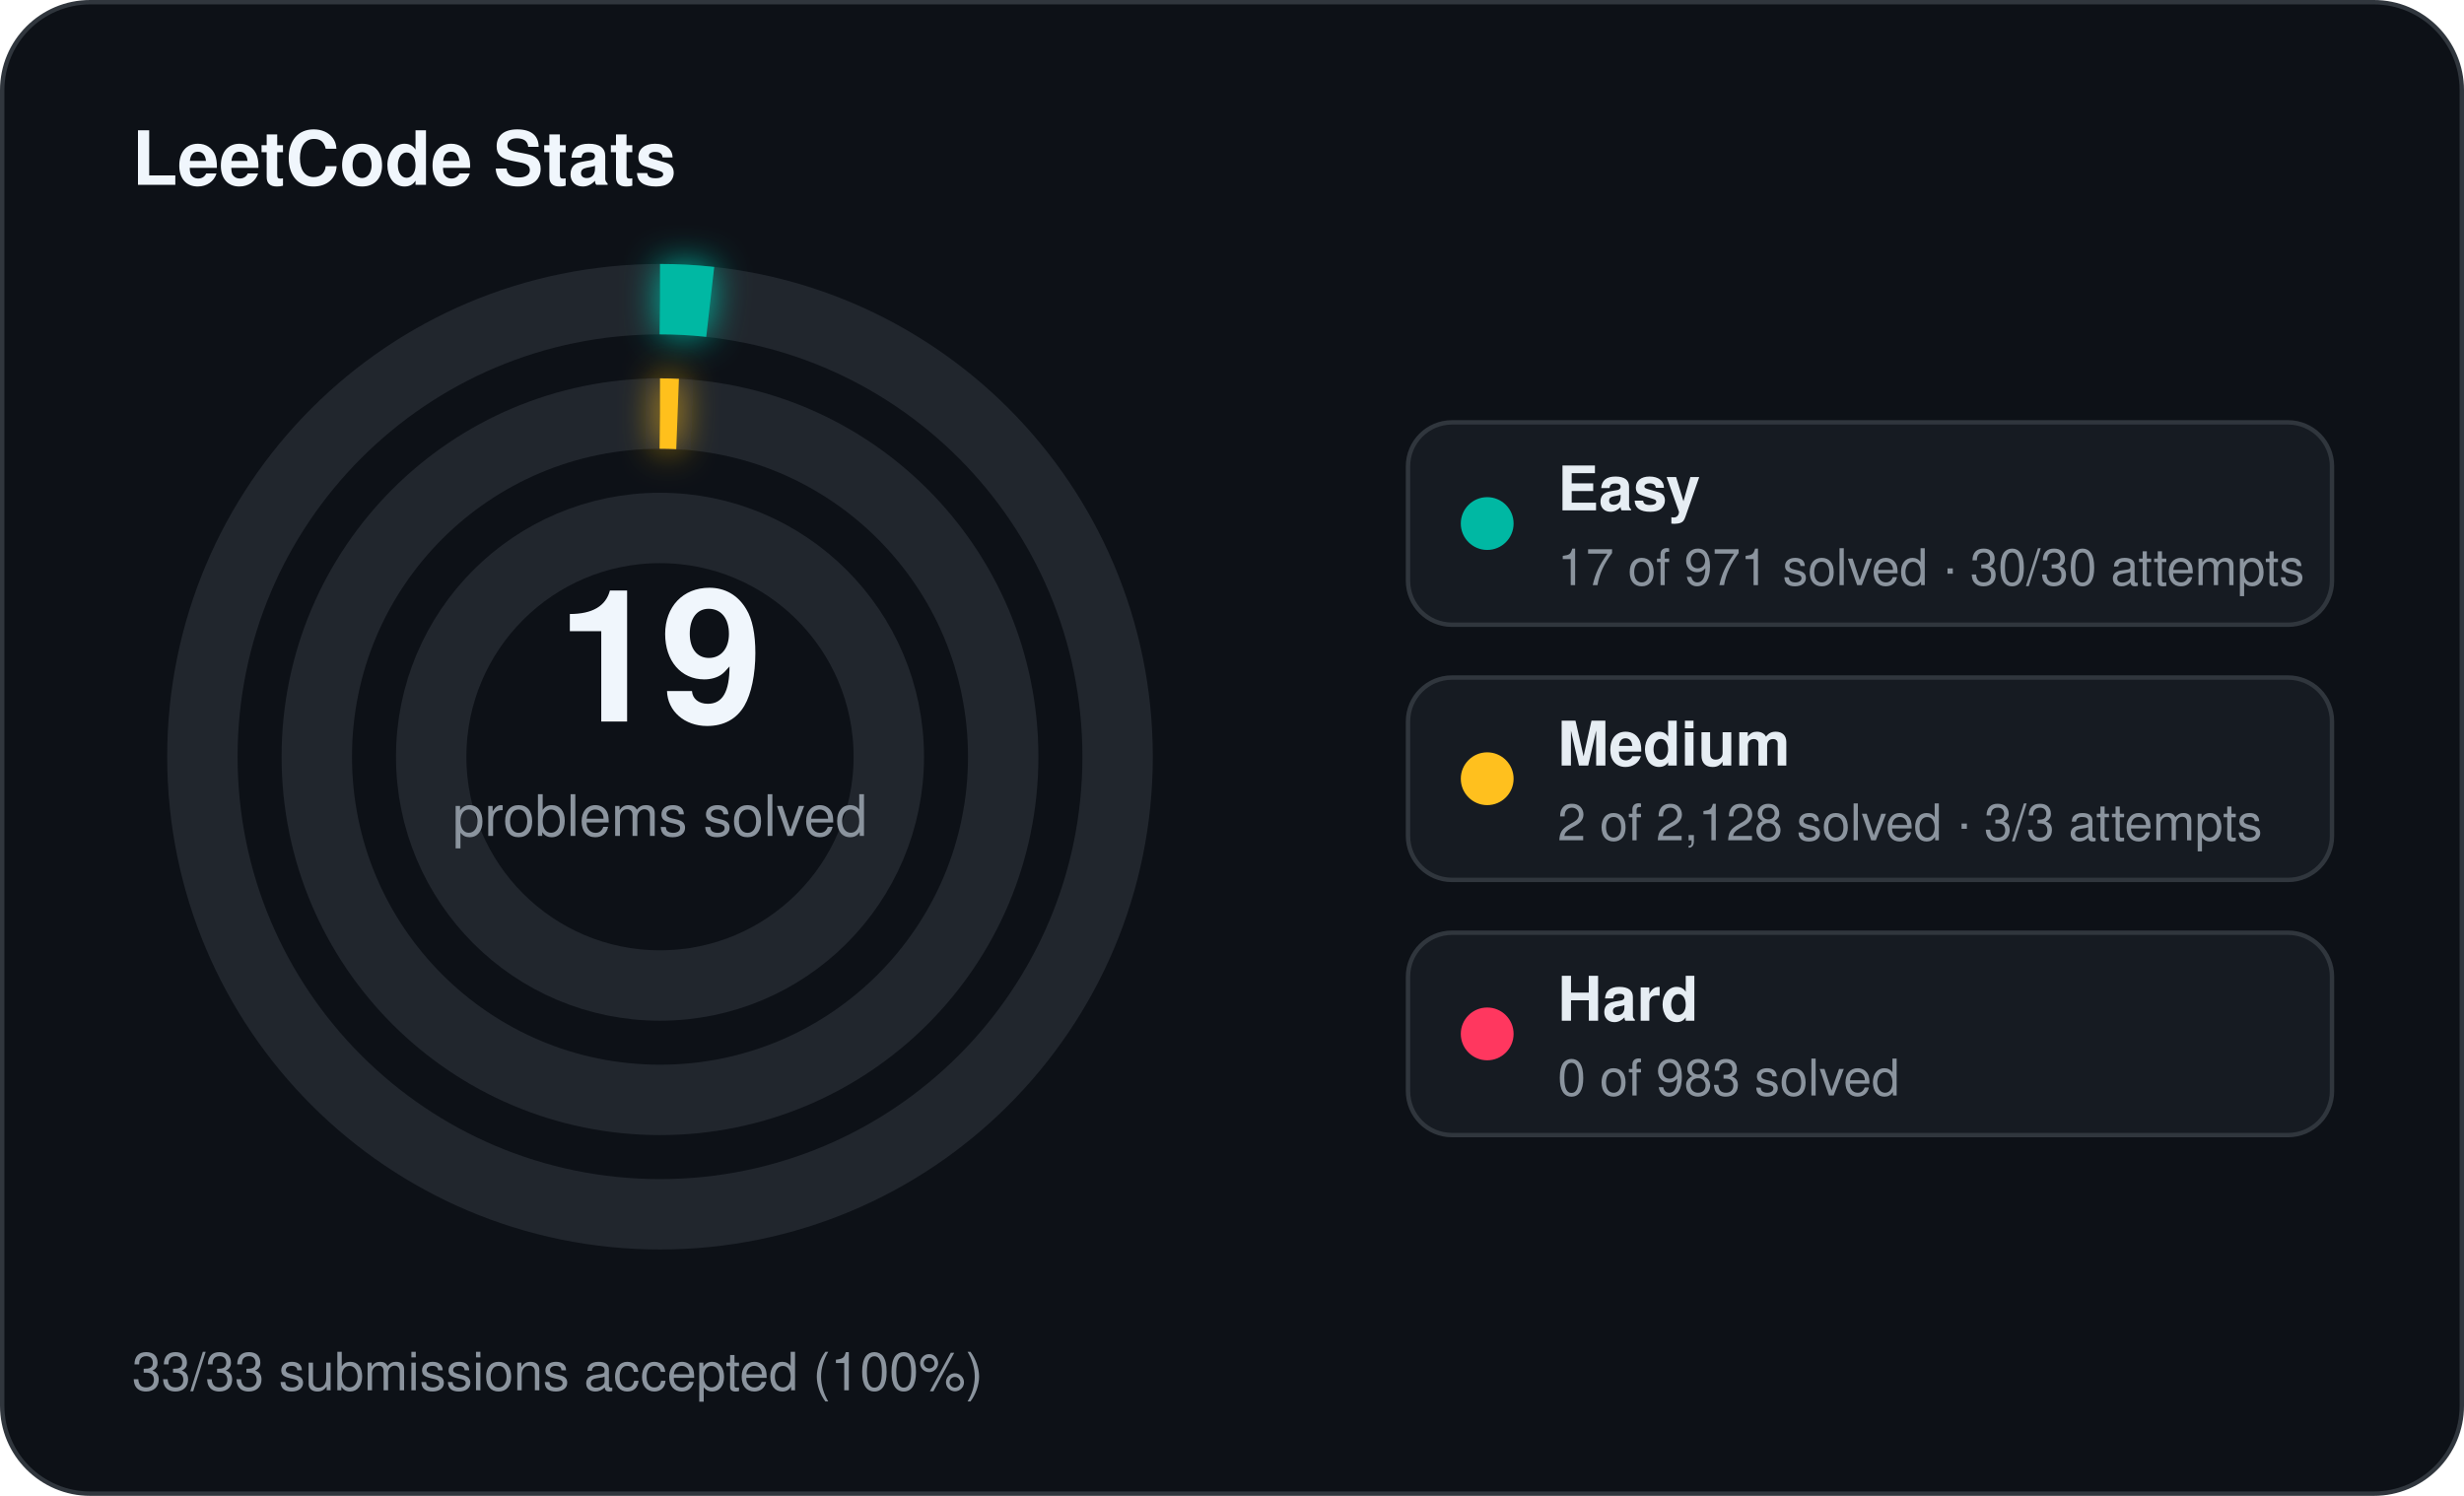
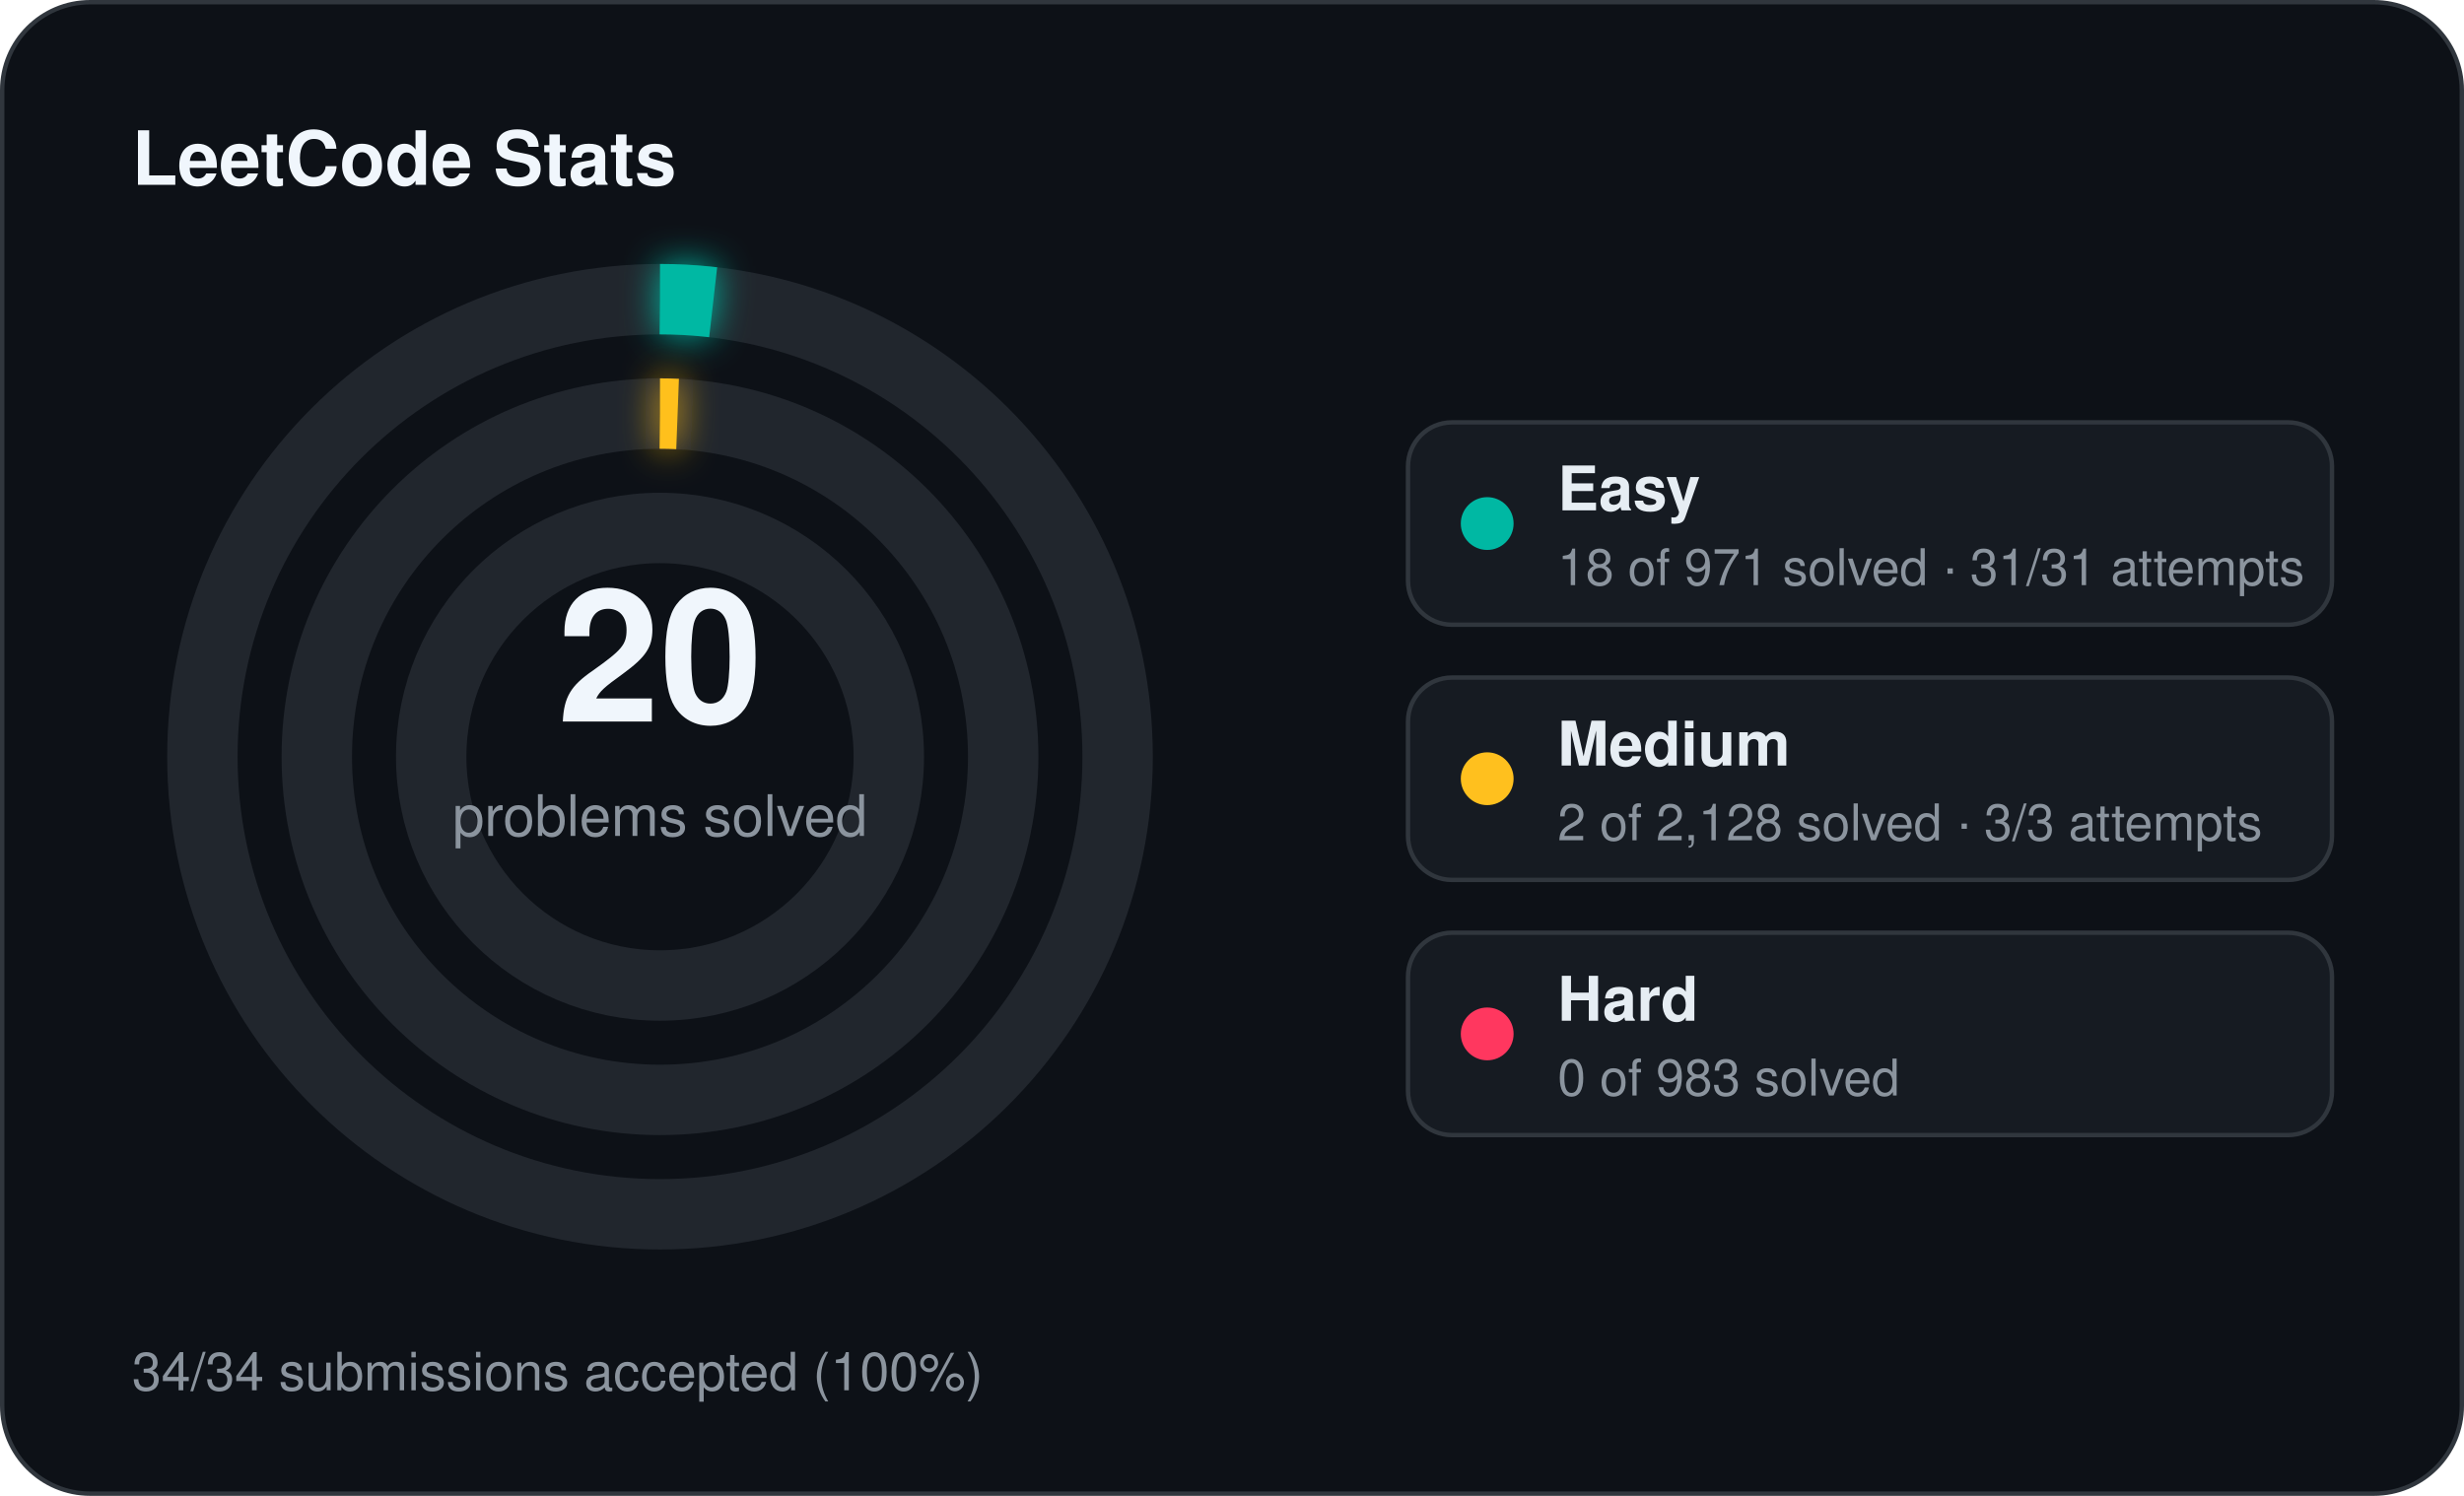
<svg xmlns="http://www.w3.org/2000/svg" width="560" height="340" viewBox="0 0 560 340">
  <defs>
    <filter id="stats-glow" x="-60%" y="-60%" width="220%" height="220%">
      <feGaussianBlur stdDeviation="4" result="blur" />
      <feMerge>
        <feMergeNode in="blur" />
        <feMergeNode in="SourceGraphic" />
      </feMerge>
    </filter>
  </defs>
  <rect x="0.5" y="0.5" width="559" height="339" rx="20" fill="#0d1117" stroke="#30363d" stroke-width="1" />
  <text x="30" y="42" fill="#f0f6fc" font-family="Segoe UI, Helvetica, Arial, sans-serif" font-size="17" font-weight="700">LeetCode Stats</text>
  <circle cx="150" cy="172" r="104" fill="none" stroke="#21262d" stroke-width="16" />
-   <circle cx="150" cy="172" r="104" fill="none" stroke="#00b8a3" stroke-width="16" stroke-linecap="butt" stroke-dasharray="11.44 653.45" transform="rotate(-90 150 172)" filter="url(#stats-glow)" />
+   <circle cx="150" cy="172" r="104" fill="none" stroke="#00b8a3" stroke-width="16" stroke-linecap="butt" stroke-dasharray="12.11 653.45" transform="rotate(-90 150 172)" filter="url(#stats-glow)" />
  <circle cx="150" cy="172" r="78" fill="none" stroke="#21262d" stroke-width="16" />
  <circle cx="150" cy="172" r="78" fill="none" stroke="#ffc01e" stroke-width="16" stroke-linecap="butt" stroke-dasharray="4.00 490.09" transform="rotate(-90 150 172)" filter="url(#stats-glow)" />
  <circle cx="150" cy="172" r="52" fill="none" stroke="#21262d" stroke-width="16" />
-   <text x="150" y="164" text-anchor="middle" fill="#f0f6fc" font-family="Segoe UI, Helvetica, Arial, sans-serif" font-size="42" font-weight="700">19</text>
+   <text x="150" y="164" text-anchor="middle" fill="#f0f6fc" font-family="Segoe UI, Helvetica, Arial, sans-serif" font-size="42" font-weight="700">20</text>
  <text x="150" y="190" text-anchor="middle" fill="#8b949e" font-family="Segoe UI, Helvetica, Arial, sans-serif" font-size="13">problems solved</text>
  <rect x="320" y="96" width="210" height="46" rx="10" fill="#161b22" stroke="#30363d" stroke-width="1" />
  <circle cx="338" cy="119" r="6" fill="#00b8a3" />
  <text x="354" y="116" fill="#e6edf3" font-family="Segoe UI, Helvetica, Arial, sans-serif" font-size="14" font-weight="600">Easy</text>
-   <text x="354" y="133" fill="#8b949e" font-family="Segoe UI, Helvetica, Arial, sans-serif" font-size="11.5">17 of 971 solved · 30/30 attempts</text>
+   <text x="354" y="133" fill="#8b949e" font-family="Segoe UI, Helvetica, Arial, sans-serif" font-size="11.5">18 of 971 solved · 31/31 attempts</text>
  <rect x="320" y="154" width="210" height="46" rx="10" fill="#161b22" stroke="#30363d" stroke-width="1" />
  <circle cx="338" cy="177" r="6" fill="#ffc01e" />
  <text x="354" y="174" fill="#e6edf3" font-family="Segoe UI, Helvetica, Arial, sans-serif" font-size="14" font-weight="600">Medium</text>
  <text x="354" y="191" fill="#8b949e" font-family="Segoe UI, Helvetica, Arial, sans-serif" font-size="11.5">2 of 2,128 solved · 3/3 attempts</text>
  <rect x="320" y="212" width="210" height="46" rx="10" fill="#161b22" stroke="#30363d" stroke-width="1" />
  <circle cx="338" cy="235" r="6" fill="#ff375f" />
  <text x="354" y="232" fill="#e6edf3" font-family="Segoe UI, Helvetica, Arial, sans-serif" font-size="14" font-weight="600">Hard</text>
  <text x="354" y="249" fill="#8b949e" font-family="Segoe UI, Helvetica, Arial, sans-serif" font-size="11.5">0 of 983 solved</text>
-   <text x="30" y="316" fill="#8b949e" font-family="Segoe UI, Helvetica, Arial, sans-serif" font-size="12">33/33 submissions accepted (100%)</text>
+   <text x="30" y="316" fill="#8b949e" font-family="Segoe UI, Helvetica, Arial, sans-serif" font-size="12">34/34 submissions accepted (100%)</text>
</svg>
